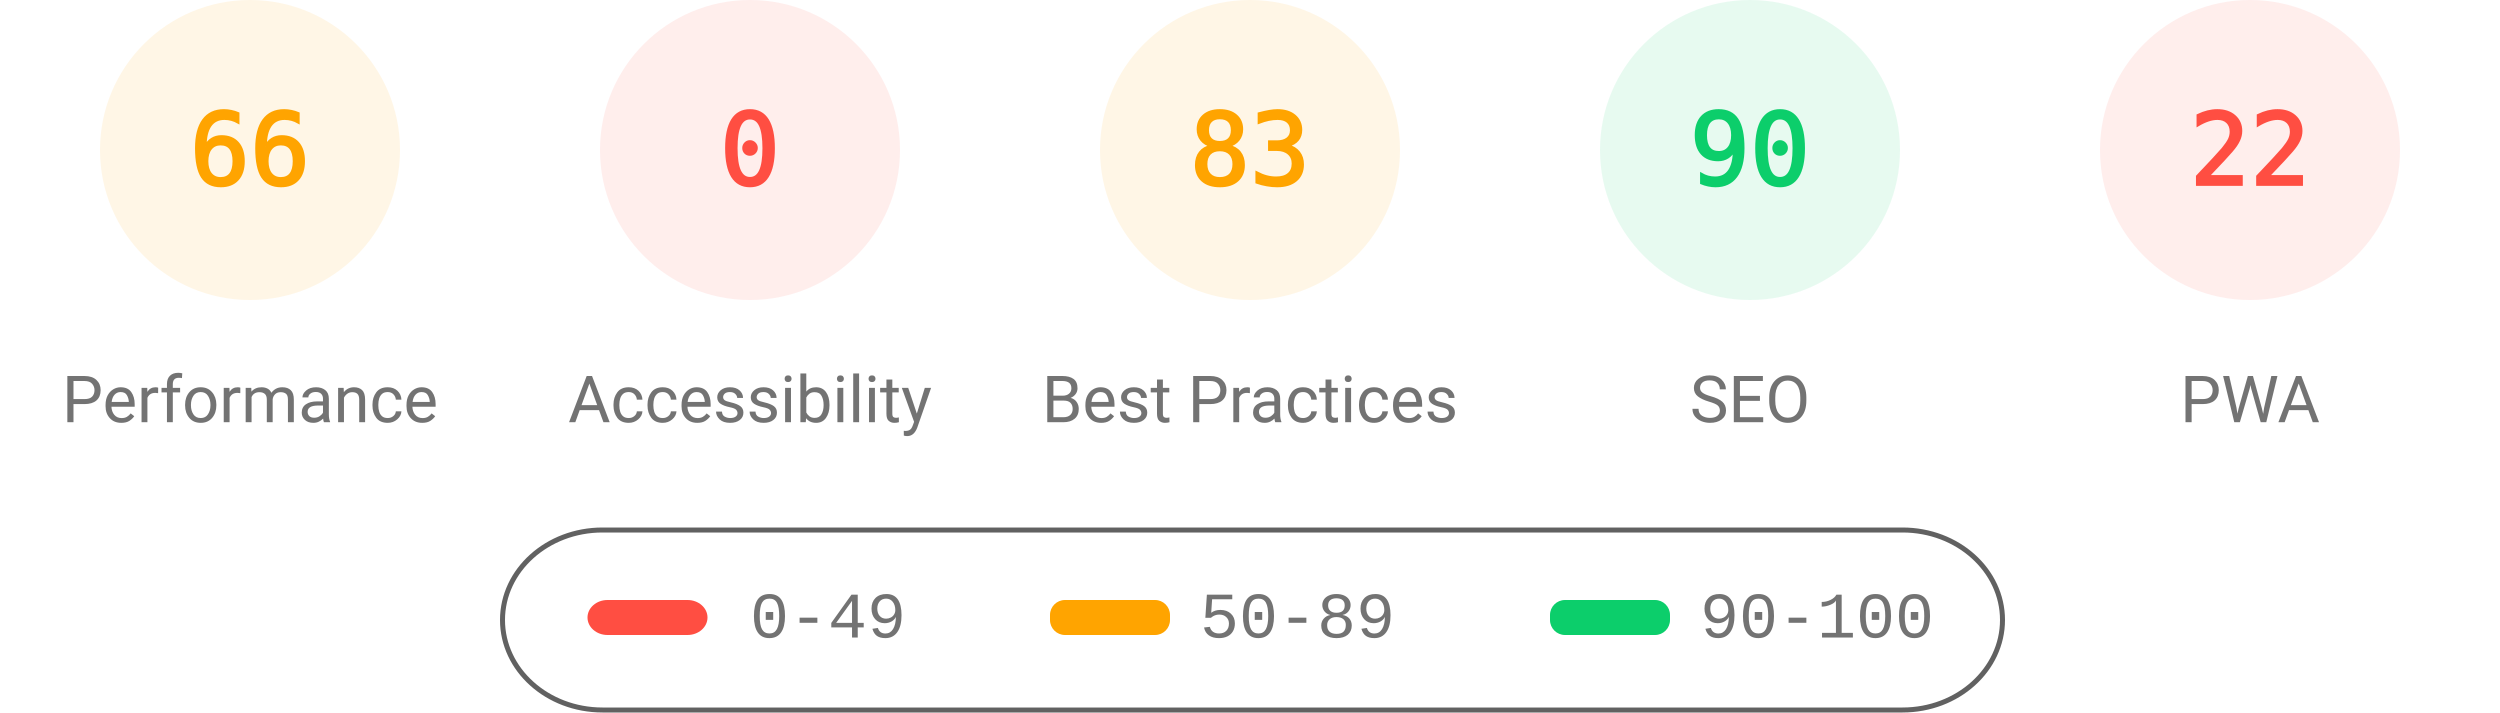
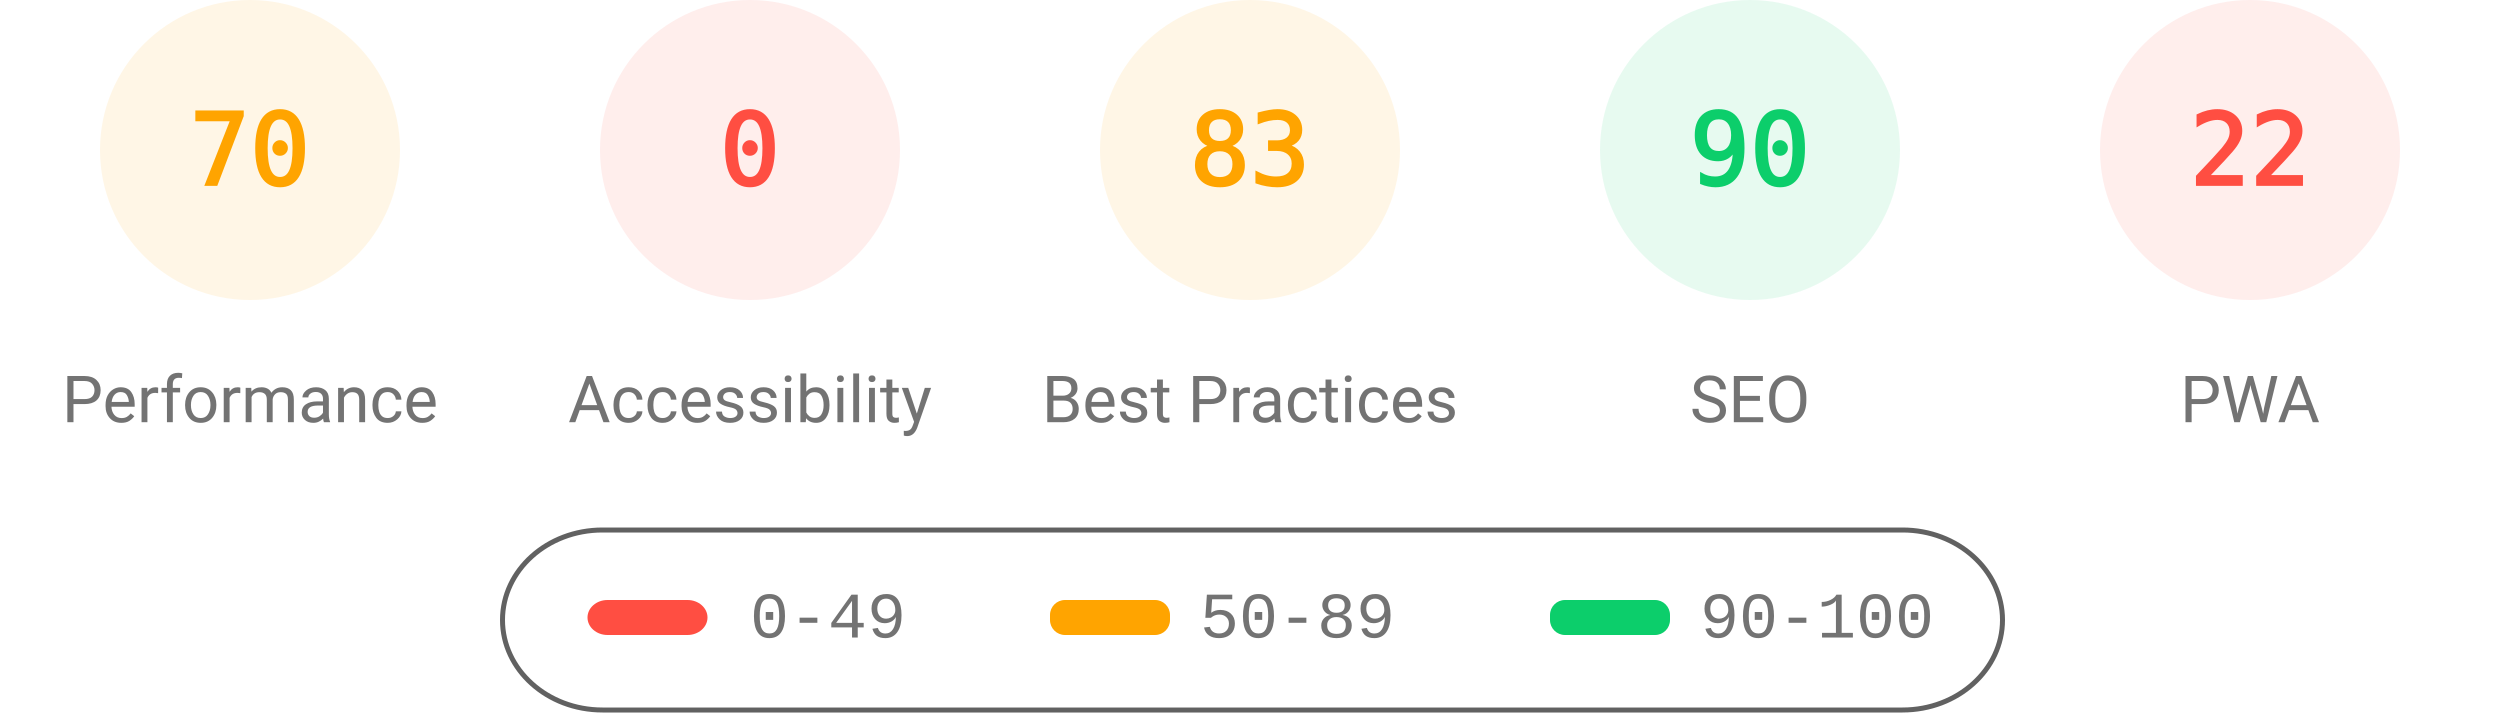
<svg xmlns="http://www.w3.org/2000/svg" fill="none" width="1000" height="285">
  <style>.gauge-base{opacity:.1}.gauge-arc{fill:none;animation-delay:250ms;stroke-linecap:round;transform:rotate(-90deg);transform-origin:100px 60px;animation:load-gauge 1s ease forwards}.guage-text{font-size:40px;font-family:monospace;text-align:center}.guage-red{color:#ff4e42;fill:#ff4e42;stroke:#ff4e42}.guage-orange{color:#ffa400;fill:#ffa400;stroke:#ffa400}.guage-green{color:#0cce6b;fill:#0cce6b;stroke:#0cce6b}.guage-undefined{color:#5c5c5c;fill:#5c5c5c;stroke:#5c5c5c}.guage-title{color:#737373;fill:#737373;stroke:none;font-size:26px;line-height:26px;font-family:Roboto,Halvetica,Arial,sans-serif}@keyframes load-gauge{from{stroke-dasharray:0 352.858}}</style>
  <svg class="guage-div guage-perf guage-orange" viewBox="0 0 200 200" width="200" height="200">
    <circle class="gauge-base" r="56" cx="100" cy="60" stroke-width="8" />
-     <circle class="gauge-arc guage-arc-1" r="56" cx="100" cy="60" stroke-width="8" style="stroke-dasharray:232.226,351.858" />
-     <text class="guage-text" x="100" y="60" alignment-baseline="central" dominant-baseline="central" text-anchor="middle">66</text>
+     <circle class="gauge-arc guage-arc-1" r="56" cx="100" cy="60" stroke-width="8" style="stroke-dasharray:246.301,351.858" />
+     <text class="guage-text" x="100" y="60" alignment-baseline="central" dominant-baseline="central" text-anchor="middle">70</text>
    <text class="guage-title" x="100" y="160" alignment-baseline="central" dominant-baseline="central" text-anchor="middle">Performance</text>
  </svg>
  <svg class="guage-div guage-acc guage-red" viewBox="0 0 200 200" width="200" height="200" x="200">
    <circle class="gauge-base" r="56" cx="100" cy="60" stroke-width="8" />
    <circle class="gauge-arc guage-arc-2" r="56" cx="100" cy="60" stroke-width="8" style="stroke-dasharray:0,351.858" />
    <text class="guage-text" x="100" y="60" alignment-baseline="central" dominant-baseline="central" text-anchor="middle">0</text>
    <text class="guage-title" x="100" y="160" alignment-baseline="central" dominant-baseline="central" text-anchor="middle">Accessibility</text>
  </svg>
  <svg class="guage-div guage-best guage-orange" viewBox="0 0 200 200" width="200" height="200" x="400">
    <circle class="gauge-base" r="56" cx="100" cy="60" stroke-width="8" />
    <circle class="gauge-arc guage-arc-3" r="56" cx="100" cy="60" stroke-width="8" style="stroke-dasharray:292.042,351.858" />
    <text class="guage-text" x="100" y="60" alignment-baseline="central" dominant-baseline="central" text-anchor="middle">83</text>
    <text class="guage-title" x="100" y="160" alignment-baseline="central" dominant-baseline="central" text-anchor="middle">Best Practices</text>
  </svg>
  <svg class="guage-div guage-seo guage-green" viewBox="0 0 200 200" width="200" height="200" x="600">
    <circle class="gauge-base" r="56" cx="100" cy="60" stroke-width="8" />
    <circle class="gauge-arc guage-arc-4" r="56" cx="100" cy="60" stroke-width="8" style="stroke-dasharray:316.672,351.858" />
    <text class="guage-text" x="100" y="60" alignment-baseline="central" dominant-baseline="central" text-anchor="middle">90</text>
    <text class="guage-title" x="100" y="160" alignment-baseline="central" dominant-baseline="central" text-anchor="middle">SEO</text>
  </svg>
  <svg class="guage-div guage-pwa guage-red" viewBox="0 0 200 200" width="200" height="200" x="800">
    <circle class="gauge-base" r="56" cx="100" cy="60" stroke-width="8" />
    <circle class="gauge-arc guage-arc-4" r="56" cx="100" cy="60" stroke-width="8" style="stroke-dasharray:77.409,351.858" />
    <text class="guage-text" x="100" y="60" alignment-baseline="central" dominant-baseline="central" text-anchor="middle">22</text>
    <text class="guage-title" x="100" y="160" alignment-baseline="central" dominant-baseline="central" text-anchor="middle">PWA</text>
  </svg>
  <svg width="604" height="76" x="200" y="210">
    <path fill="none" id="canvas_background" d="M-1-1h604v80H-1z" />
    <rect fill-opacity="0" stroke="#616161" stroke-width="2" rx="40" id="svg_2" height="72" width="600" y="2" x="1" fill="#000" />
    <rect stroke="#000" rx="8" id="svg_3" height="14" width="48" y="30" x="35" stroke-opacity="null" stroke-width="0" fill="#ff4e42" />
    <rect stroke="#000" rx="6" id="svg_4" height="14" width="48" y="30" x="220" stroke-opacity="null" stroke-width="0" fill="#ffa400" />
    <rect stroke="#000" rx="6" id="svg_5" height="14" width="48" y="30" x="420" stroke-opacity="null" stroke-width="0" fill="#0cce6b" />
    <text xml:space="preserve" text-anchor="start" font-family="'Courier New', Courier, monospace" font-size="26" id="svg_6" y="45" x="100" stroke-opacity="null" stroke-width="0" stroke="#000" fill="#737373">0-49</text>
    <text xml:space="preserve" text-anchor="start" font-family="'Courier New', Courier, monospace" font-size="26" id="svg_7" y="45" x="280" stroke-opacity="null" stroke-width="0" stroke="#000" fill="#737373">50-89</text>
    <text xml:space="preserve" text-anchor="start" font-family="'Courier New', Courier, monospace" font-size="26" id="svg_8" y="45" x="480" stroke-opacity="null" stroke-width="0" stroke="#000" fill="#737373">90-100</text>
  </svg>
</svg>
